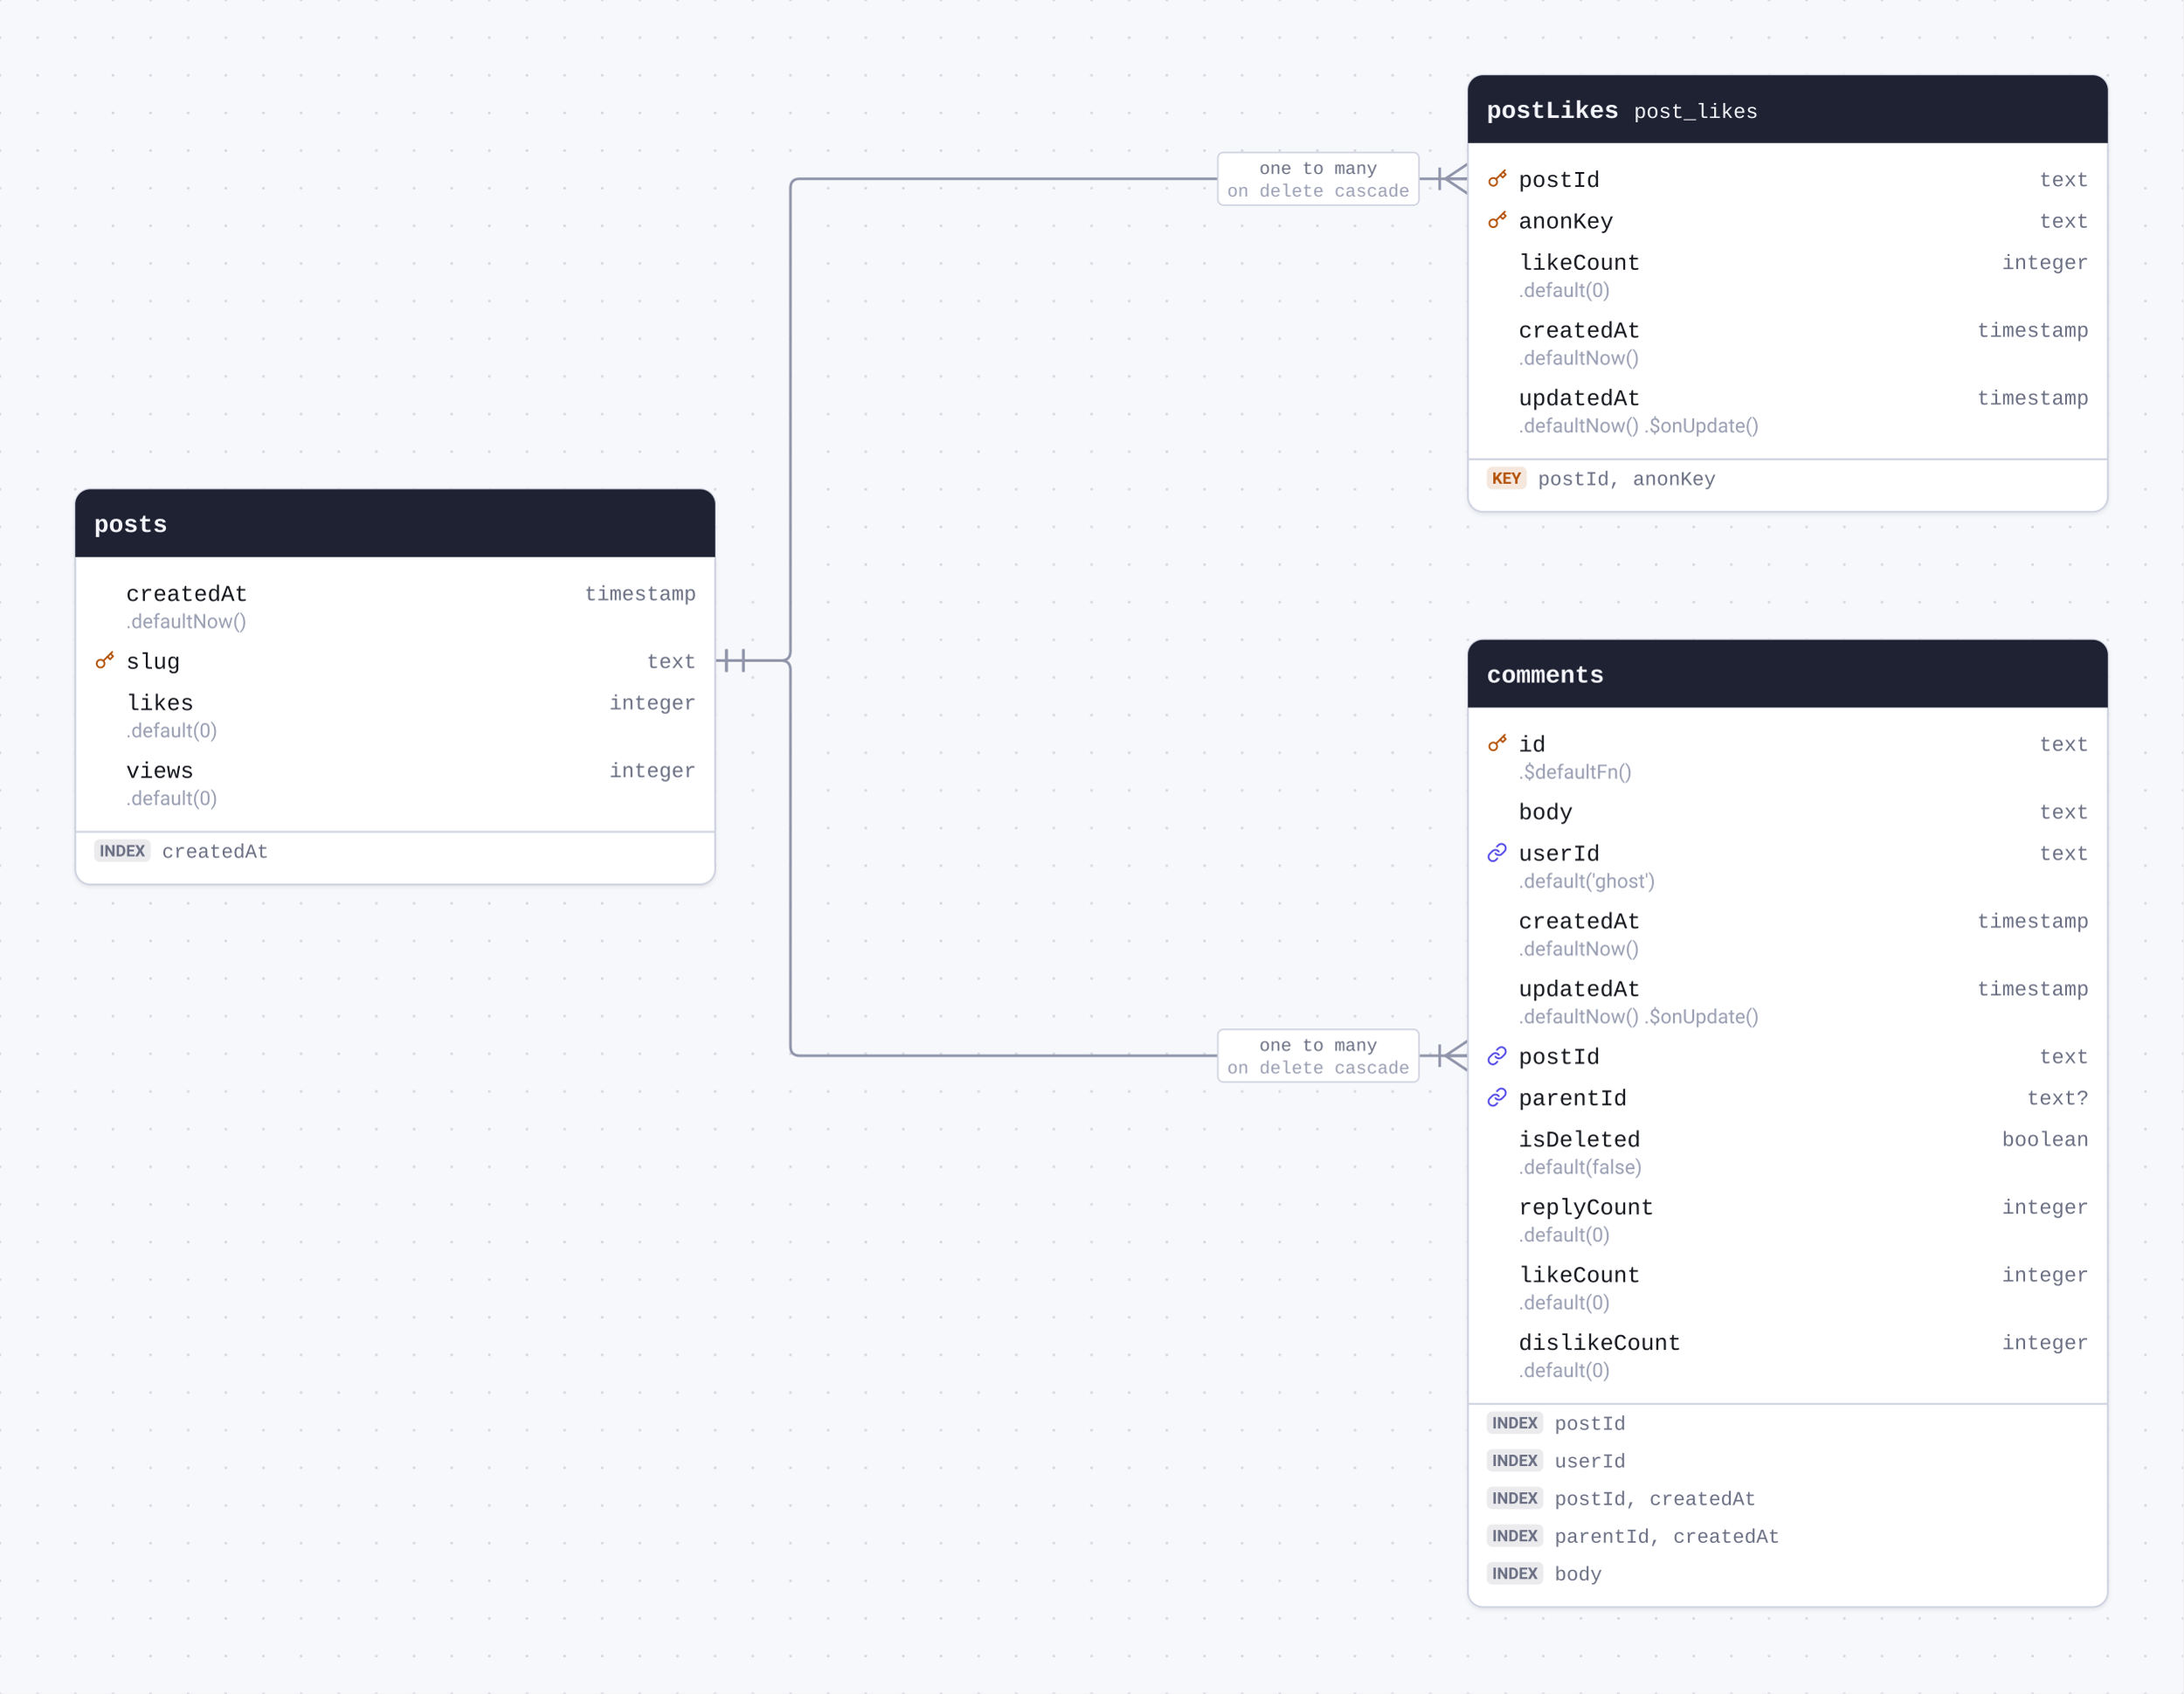
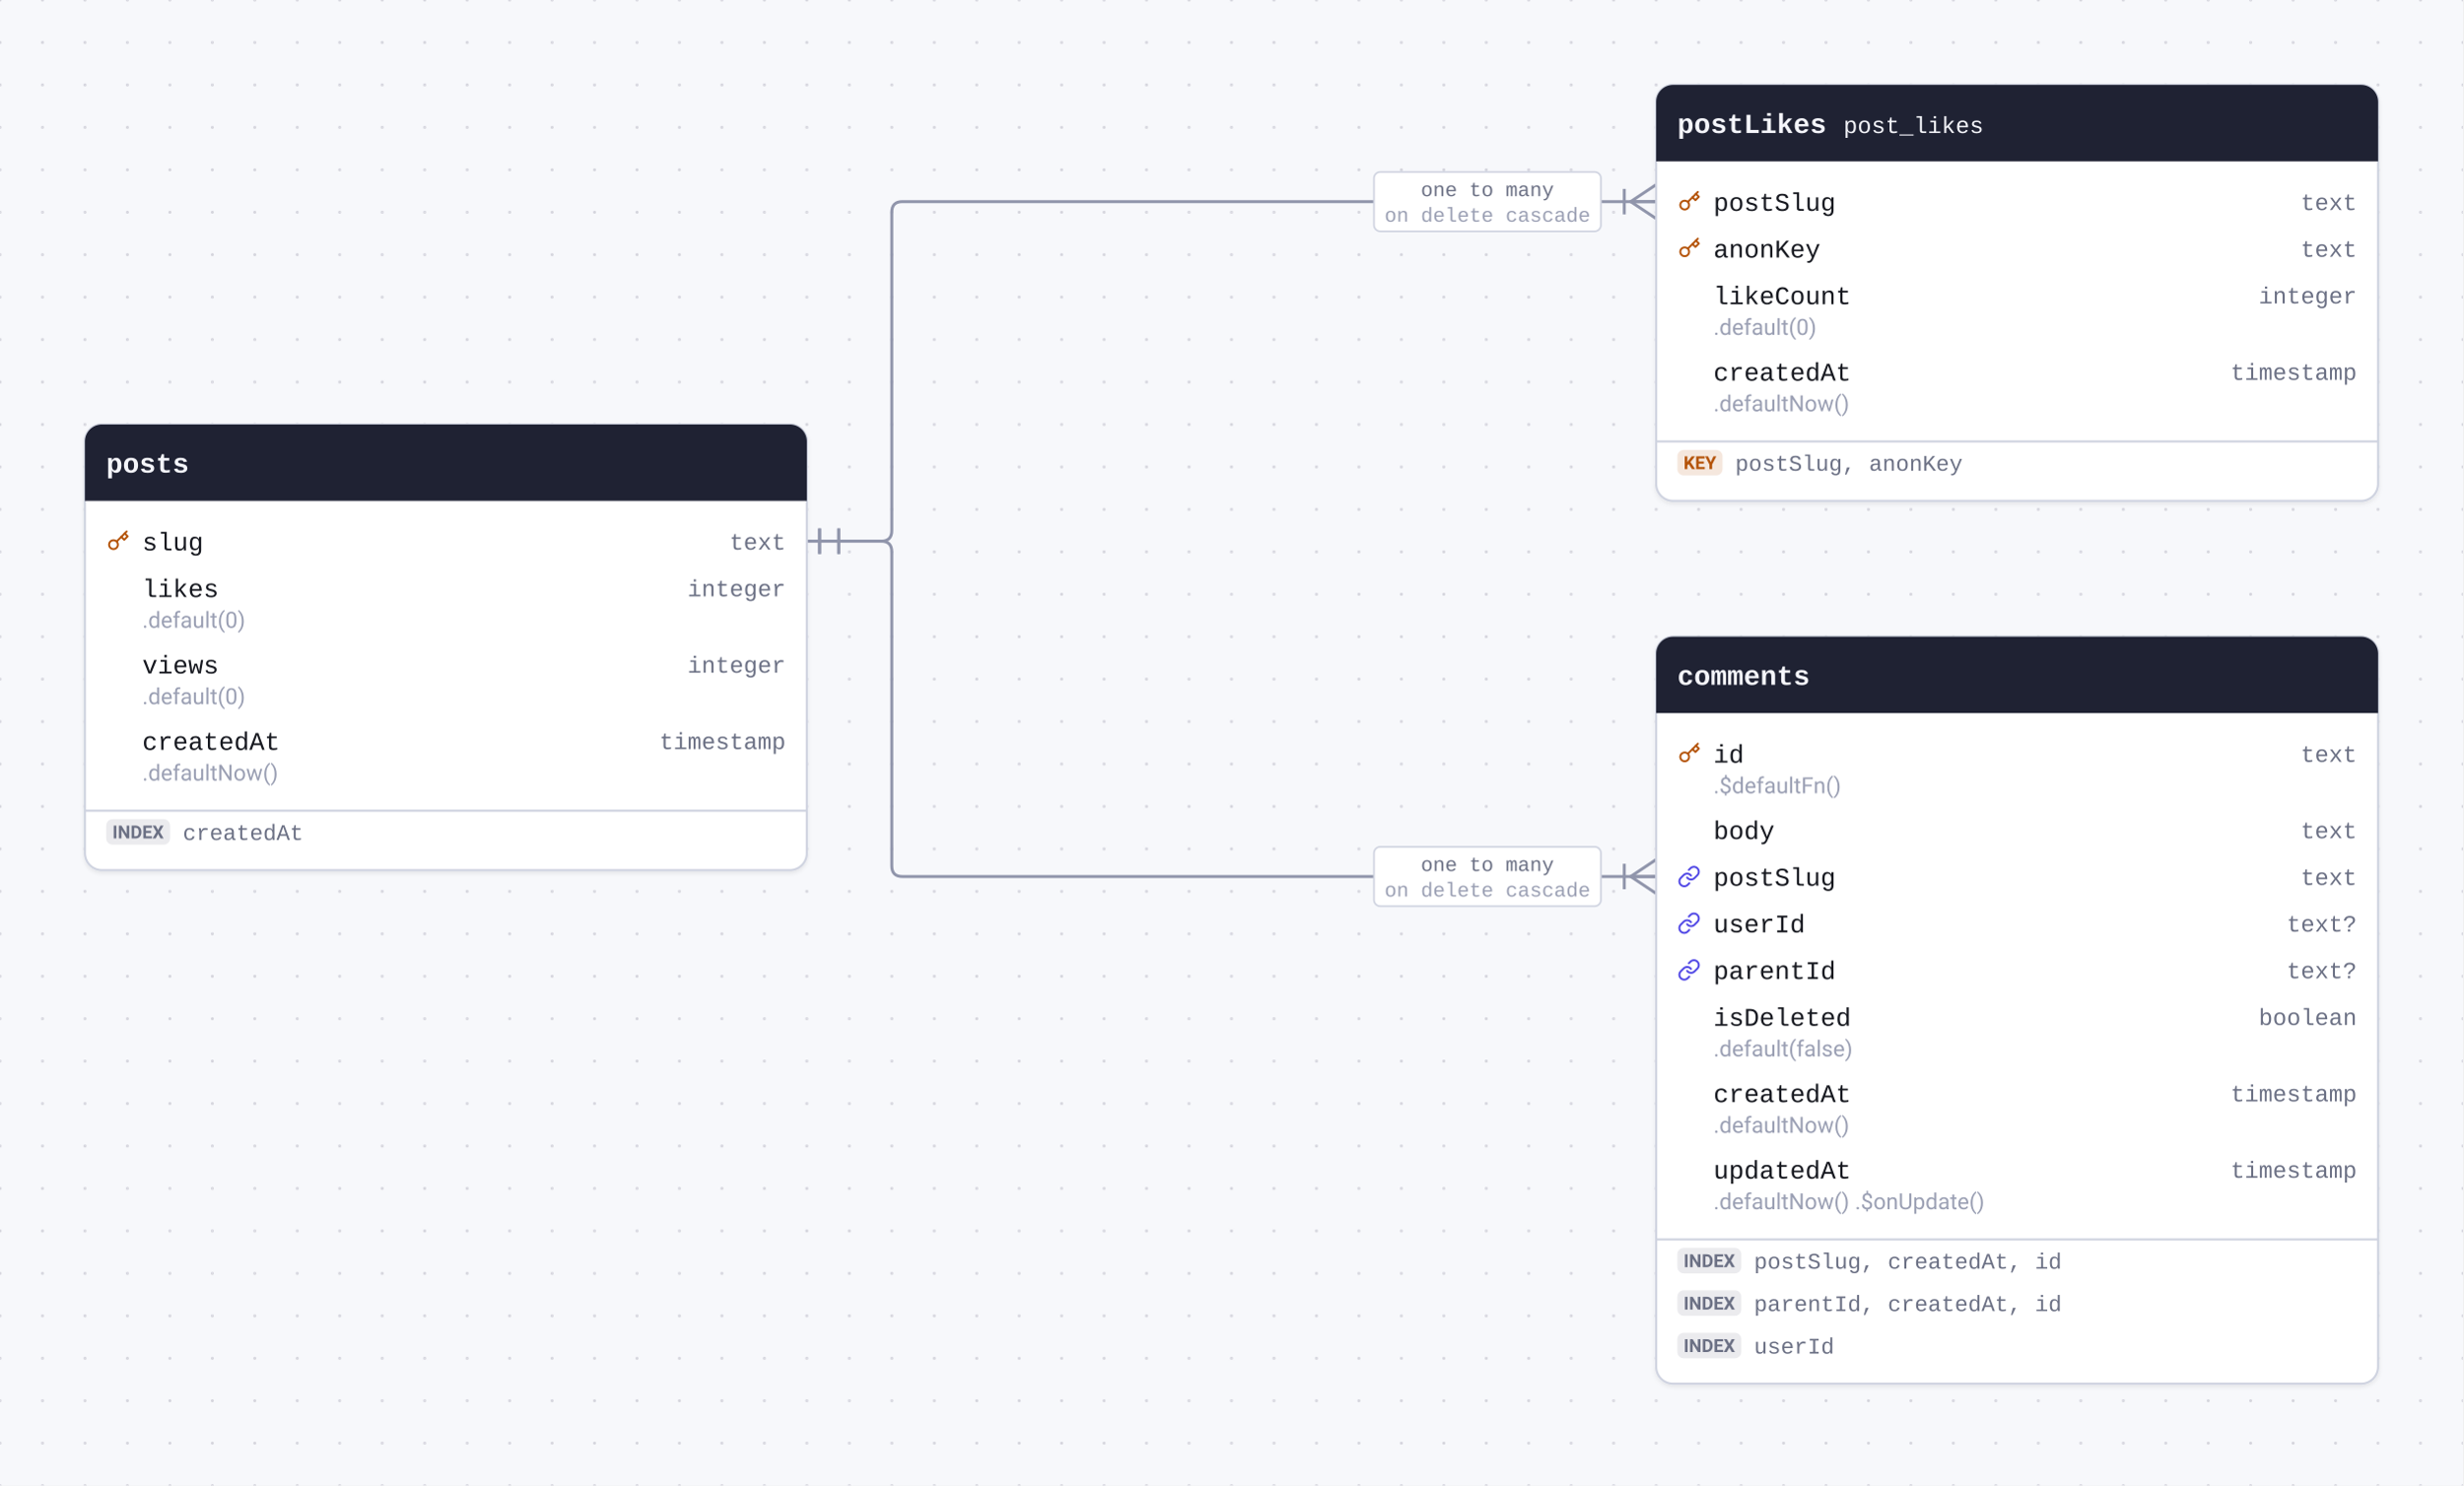
- <svg xmlns="http://www.w3.org/2000/svg" width="1160" height="900" viewBox="0 0 1160 900">
+ <svg xmlns="http://www.w3.org/2000/svg" width="1160" height="700" viewBox="0 0 1160 700">
  <defs>
    <pattern id="dots" x="-0.7" y="-0.7" width="20" height="20" patternUnits="userSpaceOnUse">
      <circle cx="0.7" cy="0.7" r="0.7" fill="#d4d4dc" />
    </pattern>
    <filter id="node-shadow" x="-5%" y="-5%" width="110%" height="115%">
      <feDropShadow dx="0" dy="1" stdDeviation="1" flood-color="#000000" flood-opacity="0.08" />
    </filter>
  </defs>
-   <rect x="0" y="0" width="1160" height="900" fill="#f7f8fb" />
-   <rect x="0" y="0" width="1160" height="900" fill="url(#dots)" />
+   <rect x="0" y="0" width="1160" height="700" fill="#f7f8fb" />
+   <rect x="0" y="0" width="1160" height="700" fill="url(#dots)" />
  <g class="relation-edge">
-     <path d="M380 351L400 351L 415,351Q 420,351 420,356L 420,556Q 420,561 425,561L760 561L780 561" fill="none" stroke="#9095ab" stroke-width="1.4" />
-     <g transform="translate(380 351) scale(-1 1)" fill="none" stroke="#9095ab" stroke-width="1.4">
+     <path d="M380 255L400 255L 415,255Q 420,255 420,260L 420,408Q 420,413 425,413L760 413L780 413" fill="none" stroke="#9095ab" stroke-width="1.4" />
+     <g transform="translate(380 255) scale(-1 1)" fill="none" stroke="#9095ab" stroke-width="1.4">
      <path d="M-6 -6 L-6 6" />
      <path d="M-15 -6 L-15 6" />
    </g>
-     <g transform="translate(780 561)" fill="none" stroke="#9095ab" stroke-width="1.4">
+     <g transform="translate(780 413)" fill="none" stroke="#9095ab" stroke-width="1.4">
      <path d="M0 -8 L-12 0 L0 8 M-12 0 L0 0" />
      <path d="M-15 -6 L-15 6" />
    </g>
  </g>
  <g class="relation-edge">
-     <path d="M380 351L400 351L 415,351Q 420,351 420,346L 420,100Q 420,95 425,95L760 95L780 95" fill="none" stroke="#9095ab" stroke-width="1.4" />
-     <g transform="translate(380 351) scale(-1 1)" fill="none" stroke="#9095ab" stroke-width="1.4">
+     <path d="M380 255L400 255L 415,255Q 420,255 420,250L 420,100Q 420,95 425,95L760 95L780 95" fill="none" stroke="#9095ab" stroke-width="1.4" />
+     <g transform="translate(380 255) scale(-1 1)" fill="none" stroke="#9095ab" stroke-width="1.4">
      <path d="M-6 -6 L-6 6" />
      <path d="M-15 -6 L-15 6" />
    </g>
    <g transform="translate(780 95)" fill="none" stroke="#9095ab" stroke-width="1.4">
      <path d="M0 -8 L-12 0 L0 8 M-12 0 L0 0" />
      <path d="M-15 -6 L-15 6" />
    </g>
  </g>
  <g class="model-node">
    <clipPath id="node-clip-0">
-       <rect x="780" y="340" width="340" height="514" rx="8" />
+       <rect x="780" y="300" width="340" height="352" rx="8" />
    </clipPath>
-     <rect x="780" y="340" width="340" height="514" rx="8" fill="#ffffff" stroke="#cfd3e0" filter="url(#node-shadow)" />
-     <rect x="780" y="340" width="340" height="36" fill="#1f2233" clip-path="url(#node-clip-0)" />
-     <text x="790" y="362.68" font-family="ui-monospace, SF Mono, Menlo, Consolas, Liberation Mono, DejaVu Sans Mono, monospace" font-size="13" font-weight="700" fill="#f4f5fa">comments</text>
-     <g transform="translate(790 389.5) scale(0.46)" fill="none" stroke="#b45309" stroke-width="2" stroke-linecap="round" stroke-linejoin="round">
+     <rect x="780" y="300" width="340" height="352" rx="8" fill="#ffffff" stroke="#cfd3e0" filter="url(#node-shadow)" />
+     <rect x="780" y="300" width="340" height="36" fill="#1f2233" clip-path="url(#node-clip-0)" />
+     <text x="790" y="322.68" font-family="ui-monospace, SF Mono, Menlo, Consolas, Liberation Mono, DejaVu Sans Mono, monospace" font-size="13" font-weight="700" fill="#f4f5fa">comments</text>
+     <g transform="translate(790 349.5) scale(0.46)" fill="none" stroke="#b45309" stroke-width="2" stroke-linecap="round" stroke-linejoin="round">
      <circle cx="7.5" cy="15.5" r="4.5" />
      <path d="m21 2-9.6 9.6" />
      <path d="m15.5 7.5 3 3L22 7l-3-3" />
    </g>
-     <text x="807" y="399.32" font-family="ui-monospace, SF Mono, Menlo, Consolas, Liberation Mono, DejaVu Sans Mono, monospace" font-size="12" fill="#16181f">id</text>
-     <text x="1110" y="398.96" font-family="ui-monospace, SF Mono, Menlo, Consolas, Liberation Mono, DejaVu Sans Mono, monospace" font-size="11" text-anchor="end" fill="#6b7084">text</text>
-     <text x="807" y="413.78" font-family="ui-sans-serif, -apple-system, Segoe UI, Roboto, Helvetica Neue, Arial, DejaVu Sans, sans-serif" font-size="10.5" fill="#9a9fb3">.$defaultFn()</text>
-     <text x="807" y="435.32" font-family="ui-monospace, SF Mono, Menlo, Consolas, Liberation Mono, DejaVu Sans Mono, monospace" font-size="12" fill="#16181f">body</text>
-     <text x="1110" y="434.96" font-family="ui-monospace, SF Mono, Menlo, Consolas, Liberation Mono, DejaVu Sans Mono, monospace" font-size="11" text-anchor="end" fill="#6b7084">text</text>
-     <g transform="translate(790 447.5) scale(0.46)" fill="none" stroke="#4f46e5" stroke-width="2" stroke-linecap="round" stroke-linejoin="round">
+     <text x="807" y="359.32" font-family="ui-monospace, SF Mono, Menlo, Consolas, Liberation Mono, DejaVu Sans Mono, monospace" font-size="12" fill="#16181f">id</text>
+     <text x="1110" y="358.96" font-family="ui-monospace, SF Mono, Menlo, Consolas, Liberation Mono, DejaVu Sans Mono, monospace" font-size="11" text-anchor="end" fill="#6b7084">text</text>
+     <text x="807" y="373.78" font-family="ui-sans-serif, -apple-system, Segoe UI, Roboto, Helvetica Neue, Arial, DejaVu Sans, sans-serif" font-size="10.5" fill="#9a9fb3">.$defaultFn()</text>
+     <text x="807" y="395.32" font-family="ui-monospace, SF Mono, Menlo, Consolas, Liberation Mono, DejaVu Sans Mono, monospace" font-size="12" fill="#16181f">body</text>
+     <text x="1110" y="394.96" font-family="ui-monospace, SF Mono, Menlo, Consolas, Liberation Mono, DejaVu Sans Mono, monospace" font-size="11" text-anchor="end" fill="#6b7084">text</text>
+     <g transform="translate(790 407.5) scale(0.46)" fill="none" stroke="#4f46e5" stroke-width="2" stroke-linecap="round" stroke-linejoin="round">
      <path d="M10 13a5 5 0 0 0 7.54.54l3-3a5 5 0 0 0-7.07-7.07l-1.72 1.71" />
      <path d="M14 11a5 5 0 0 0-7.54-.54l-3 3a5 5 0 0 0 7.07 7.07l1.71-1.71" />
    </g>
-     <text x="807" y="457.32" font-family="ui-monospace, SF Mono, Menlo, Consolas, Liberation Mono, DejaVu Sans Mono, monospace" font-size="12" fill="#16181f">userId</text>
-     <text x="1110" y="456.96" font-family="ui-monospace, SF Mono, Menlo, Consolas, Liberation Mono, DejaVu Sans Mono, monospace" font-size="11" text-anchor="end" fill="#6b7084">text</text>
-     <text x="807" y="471.78" font-family="ui-sans-serif, -apple-system, Segoe UI, Roboto, Helvetica Neue, Arial, DejaVu Sans, sans-serif" font-size="10.5" fill="#9a9fb3">.default('ghost')</text>
-     <text x="807" y="493.32" font-family="ui-monospace, SF Mono, Menlo, Consolas, Liberation Mono, DejaVu Sans Mono, monospace" font-size="12" fill="#16181f">createdAt</text>
-     <text x="1110" y="492.96" font-family="ui-monospace, SF Mono, Menlo, Consolas, Liberation Mono, DejaVu Sans Mono, monospace" font-size="11" text-anchor="end" fill="#6b7084">timestamp</text>
-     <text x="807" y="507.78" font-family="ui-sans-serif, -apple-system, Segoe UI, Roboto, Helvetica Neue, Arial, DejaVu Sans, sans-serif" font-size="10.5" fill="#9a9fb3">.defaultNow()</text>
-     <text x="807" y="529.32" font-family="ui-monospace, SF Mono, Menlo, Consolas, Liberation Mono, DejaVu Sans Mono, monospace" font-size="12" fill="#16181f">updatedAt</text>
-     <text x="1110" y="528.96" font-family="ui-monospace, SF Mono, Menlo, Consolas, Liberation Mono, DejaVu Sans Mono, monospace" font-size="11" text-anchor="end" fill="#6b7084">timestamp</text>
-     <text x="807" y="543.78" font-family="ui-sans-serif, -apple-system, Segoe UI, Roboto, Helvetica Neue, Arial, DejaVu Sans, sans-serif" font-size="10.5" fill="#9a9fb3">.defaultNow() .$onUpdate()</text>
-     <g transform="translate(790 555.5) scale(0.46)" fill="none" stroke="#4f46e5" stroke-width="2" stroke-linecap="round" stroke-linejoin="round">
+     <text x="807" y="417.32" font-family="ui-monospace, SF Mono, Menlo, Consolas, Liberation Mono, DejaVu Sans Mono, monospace" font-size="12" fill="#16181f">postSlug</text>
+     <text x="1110" y="416.96" font-family="ui-monospace, SF Mono, Menlo, Consolas, Liberation Mono, DejaVu Sans Mono, monospace" font-size="11" text-anchor="end" fill="#6b7084">text</text>
+     <g transform="translate(790 429.5) scale(0.46)" fill="none" stroke="#4f46e5" stroke-width="2" stroke-linecap="round" stroke-linejoin="round">
      <path d="M10 13a5 5 0 0 0 7.54.54l3-3a5 5 0 0 0-7.07-7.07l-1.72 1.71" />
      <path d="M14 11a5 5 0 0 0-7.54-.54l-3 3a5 5 0 0 0 7.07 7.07l1.71-1.71" />
    </g>
-     <text x="807" y="565.32" font-family="ui-monospace, SF Mono, Menlo, Consolas, Liberation Mono, DejaVu Sans Mono, monospace" font-size="12" fill="#16181f">postId</text>
-     <text x="1110" y="564.96" font-family="ui-monospace, SF Mono, Menlo, Consolas, Liberation Mono, DejaVu Sans Mono, monospace" font-size="11" text-anchor="end" fill="#6b7084">text</text>
-     <g transform="translate(790 577.5) scale(0.46)" fill="none" stroke="#4f46e5" stroke-width="2" stroke-linecap="round" stroke-linejoin="round">
+     <text x="807" y="439.32" font-family="ui-monospace, SF Mono, Menlo, Consolas, Liberation Mono, DejaVu Sans Mono, monospace" font-size="12" fill="#16181f">userId</text>
+     <text x="1110" y="438.96" font-family="ui-monospace, SF Mono, Menlo, Consolas, Liberation Mono, DejaVu Sans Mono, monospace" font-size="11" text-anchor="end" fill="#6b7084">text?</text>
+     <g transform="translate(790 451.5) scale(0.46)" fill="none" stroke="#4f46e5" stroke-width="2" stroke-linecap="round" stroke-linejoin="round">
      <path d="M10 13a5 5 0 0 0 7.54.54l3-3a5 5 0 0 0-7.07-7.07l-1.72 1.71" />
      <path d="M14 11a5 5 0 0 0-7.54-.54l-3 3a5 5 0 0 0 7.07 7.07l1.71-1.71" />
    </g>
-     <text x="807" y="587.32" font-family="ui-monospace, SF Mono, Menlo, Consolas, Liberation Mono, DejaVu Sans Mono, monospace" font-size="12" fill="#16181f">parentId</text>
-     <text x="1110" y="586.96" font-family="ui-monospace, SF Mono, Menlo, Consolas, Liberation Mono, DejaVu Sans Mono, monospace" font-size="11" text-anchor="end" fill="#6b7084">text?</text>
-     <text x="807" y="609.32" font-family="ui-monospace, SF Mono, Menlo, Consolas, Liberation Mono, DejaVu Sans Mono, monospace" font-size="12" fill="#16181f">isDeleted</text>
-     <text x="1110" y="608.96" font-family="ui-monospace, SF Mono, Menlo, Consolas, Liberation Mono, DejaVu Sans Mono, monospace" font-size="11" text-anchor="end" fill="#6b7084">boolean</text>
-     <text x="807" y="623.78" font-family="ui-sans-serif, -apple-system, Segoe UI, Roboto, Helvetica Neue, Arial, DejaVu Sans, sans-serif" font-size="10.5" fill="#9a9fb3">.default(false)</text>
-     <text x="807" y="645.32" font-family="ui-monospace, SF Mono, Menlo, Consolas, Liberation Mono, DejaVu Sans Mono, monospace" font-size="12" fill="#16181f">replyCount</text>
-     <text x="1110" y="644.96" font-family="ui-monospace, SF Mono, Menlo, Consolas, Liberation Mono, DejaVu Sans Mono, monospace" font-size="11" text-anchor="end" fill="#6b7084">integer</text>
-     <text x="807" y="659.78" font-family="ui-sans-serif, -apple-system, Segoe UI, Roboto, Helvetica Neue, Arial, DejaVu Sans, sans-serif" font-size="10.5" fill="#9a9fb3">.default(0)</text>
-     <text x="807" y="681.32" font-family="ui-monospace, SF Mono, Menlo, Consolas, Liberation Mono, DejaVu Sans Mono, monospace" font-size="12" fill="#16181f">likeCount</text>
-     <text x="1110" y="680.96" font-family="ui-monospace, SF Mono, Menlo, Consolas, Liberation Mono, DejaVu Sans Mono, monospace" font-size="11" text-anchor="end" fill="#6b7084">integer</text>
-     <text x="807" y="695.78" font-family="ui-sans-serif, -apple-system, Segoe UI, Roboto, Helvetica Neue, Arial, DejaVu Sans, sans-serif" font-size="10.5" fill="#9a9fb3">.default(0)</text>
-     <text x="807" y="717.32" font-family="ui-monospace, SF Mono, Menlo, Consolas, Liberation Mono, DejaVu Sans Mono, monospace" font-size="12" fill="#16181f">dislikeCount</text>
-     <text x="1110" y="716.96" font-family="ui-monospace, SF Mono, Menlo, Consolas, Liberation Mono, DejaVu Sans Mono, monospace" font-size="11" text-anchor="end" fill="#6b7084">integer</text>
-     <text x="807" y="731.78" font-family="ui-sans-serif, -apple-system, Segoe UI, Roboto, Helvetica Neue, Arial, DejaVu Sans, sans-serif" font-size="10.5" fill="#9a9fb3">.default(0)</text>
-     <path d="M780 746H1120" stroke="#cfd3e0" stroke-width="1" />
-     <rect x="790" y="750" width="30.1" height="12" rx="3" fill="#6b7084" fill-opacity="0.14" />
-     <text x="805.05" y="759.06" font-family="ui-sans-serif, -apple-system, Segoe UI, Roboto, Helvetica Neue, Arial, DejaVu Sans, sans-serif" font-size="8.5" font-weight="600" text-anchor="middle" fill="#6b7084">INDEX</text>
-     <text x="826.1" y="759.78" font-family="ui-monospace, SF Mono, Menlo, Consolas, Liberation Mono, DejaVu Sans Mono, monospace" font-size="10.5" fill="#6b7084">postId</text>
-     <rect x="790" y="770" width="30.1" height="12" rx="3" fill="#6b7084" fill-opacity="0.14" />
-     <text x="805.05" y="779.06" font-family="ui-sans-serif, -apple-system, Segoe UI, Roboto, Helvetica Neue, Arial, DejaVu Sans, sans-serif" font-size="8.5" font-weight="600" text-anchor="middle" fill="#6b7084">INDEX</text>
-     <text x="826.1" y="779.78" font-family="ui-monospace, SF Mono, Menlo, Consolas, Liberation Mono, DejaVu Sans Mono, monospace" font-size="10.5" fill="#6b7084">userId</text>
-     <rect x="790" y="790" width="30.1" height="12" rx="3" fill="#6b7084" fill-opacity="0.14" />
-     <text x="805.05" y="799.06" font-family="ui-sans-serif, -apple-system, Segoe UI, Roboto, Helvetica Neue, Arial, DejaVu Sans, sans-serif" font-size="8.5" font-weight="600" text-anchor="middle" fill="#6b7084">INDEX</text>
-     <text x="826.1" y="799.78" font-family="ui-monospace, SF Mono, Menlo, Consolas, Liberation Mono, DejaVu Sans Mono, monospace" font-size="10.5" fill="#6b7084">postId, createdAt</text>
-     <rect x="790" y="810" width="30.1" height="12" rx="3" fill="#6b7084" fill-opacity="0.14" />
-     <text x="805.05" y="819.06" font-family="ui-sans-serif, -apple-system, Segoe UI, Roboto, Helvetica Neue, Arial, DejaVu Sans, sans-serif" font-size="8.5" font-weight="600" text-anchor="middle" fill="#6b7084">INDEX</text>
-     <text x="826.1" y="819.78" font-family="ui-monospace, SF Mono, Menlo, Consolas, Liberation Mono, DejaVu Sans Mono, monospace" font-size="10.5" fill="#6b7084">parentId, createdAt</text>
-     <rect x="790" y="830" width="30.1" height="12" rx="3" fill="#6b7084" fill-opacity="0.14" />
-     <text x="805.05" y="839.06" font-family="ui-sans-serif, -apple-system, Segoe UI, Roboto, Helvetica Neue, Arial, DejaVu Sans, sans-serif" font-size="8.5" font-weight="600" text-anchor="middle" fill="#6b7084">INDEX</text>
-     <text x="826.1" y="839.78" font-family="ui-monospace, SF Mono, Menlo, Consolas, Liberation Mono, DejaVu Sans Mono, monospace" font-size="10.5" fill="#6b7084">body</text>
+     <text x="807" y="461.32" font-family="ui-monospace, SF Mono, Menlo, Consolas, Liberation Mono, DejaVu Sans Mono, monospace" font-size="12" fill="#16181f">parentId</text>
+     <text x="1110" y="460.96" font-family="ui-monospace, SF Mono, Menlo, Consolas, Liberation Mono, DejaVu Sans Mono, monospace" font-size="11" text-anchor="end" fill="#6b7084">text?</text>
+     <text x="807" y="483.32" font-family="ui-monospace, SF Mono, Menlo, Consolas, Liberation Mono, DejaVu Sans Mono, monospace" font-size="12" fill="#16181f">isDeleted</text>
+     <text x="1110" y="482.96" font-family="ui-monospace, SF Mono, Menlo, Consolas, Liberation Mono, DejaVu Sans Mono, monospace" font-size="11" text-anchor="end" fill="#6b7084">boolean</text>
+     <text x="807" y="497.78" font-family="ui-sans-serif, -apple-system, Segoe UI, Roboto, Helvetica Neue, Arial, DejaVu Sans, sans-serif" font-size="10.5" fill="#9a9fb3">.default(false)</text>
+     <text x="807" y="519.32" font-family="ui-monospace, SF Mono, Menlo, Consolas, Liberation Mono, DejaVu Sans Mono, monospace" font-size="12" fill="#16181f">createdAt</text>
+     <text x="1110" y="518.96" font-family="ui-monospace, SF Mono, Menlo, Consolas, Liberation Mono, DejaVu Sans Mono, monospace" font-size="11" text-anchor="end" fill="#6b7084">timestamp</text>
+     <text x="807" y="533.78" font-family="ui-sans-serif, -apple-system, Segoe UI, Roboto, Helvetica Neue, Arial, DejaVu Sans, sans-serif" font-size="10.5" fill="#9a9fb3">.defaultNow()</text>
+     <text x="807" y="555.32" font-family="ui-monospace, SF Mono, Menlo, Consolas, Liberation Mono, DejaVu Sans Mono, monospace" font-size="12" fill="#16181f">updatedAt</text>
+     <text x="1110" y="554.96" font-family="ui-monospace, SF Mono, Menlo, Consolas, Liberation Mono, DejaVu Sans Mono, monospace" font-size="11" text-anchor="end" fill="#6b7084">timestamp</text>
+     <text x="807" y="569.78" font-family="ui-sans-serif, -apple-system, Segoe UI, Roboto, Helvetica Neue, Arial, DejaVu Sans, sans-serif" font-size="10.5" fill="#9a9fb3">.defaultNow() .$onUpdate()</text>
+     <path d="M780 584H1120" stroke="#cfd3e0" stroke-width="1" />
+     <rect x="790" y="588" width="30.1" height="12" rx="3" fill="#6b7084" fill-opacity="0.14" />
+     <text x="805.05" y="597.06" font-family="ui-sans-serif, -apple-system, Segoe UI, Roboto, Helvetica Neue, Arial, DejaVu Sans, sans-serif" font-size="8.5" font-weight="600" text-anchor="middle" fill="#6b7084">INDEX</text>
+     <text x="826.1" y="597.78" font-family="ui-monospace, SF Mono, Menlo, Consolas, Liberation Mono, DejaVu Sans Mono, monospace" font-size="10.5" fill="#6b7084">postSlug, createdAt, id</text>
+     <rect x="790" y="608" width="30.1" height="12" rx="3" fill="#6b7084" fill-opacity="0.14" />
+     <text x="805.05" y="617.06" font-family="ui-sans-serif, -apple-system, Segoe UI, Roboto, Helvetica Neue, Arial, DejaVu Sans, sans-serif" font-size="8.5" font-weight="600" text-anchor="middle" fill="#6b7084">INDEX</text>
+     <text x="826.1" y="617.78" font-family="ui-monospace, SF Mono, Menlo, Consolas, Liberation Mono, DejaVu Sans Mono, monospace" font-size="10.5" fill="#6b7084">parentId, createdAt, id</text>
+     <rect x="790" y="628" width="30.1" height="12" rx="3" fill="#6b7084" fill-opacity="0.14" />
+     <text x="805.05" y="637.06" font-family="ui-sans-serif, -apple-system, Segoe UI, Roboto, Helvetica Neue, Arial, DejaVu Sans, sans-serif" font-size="8.5" font-weight="600" text-anchor="middle" fill="#6b7084">INDEX</text>
+     <text x="826.1" y="637.78" font-family="ui-monospace, SF Mono, Menlo, Consolas, Liberation Mono, DejaVu Sans Mono, monospace" font-size="10.5" fill="#6b7084">userId</text>
  </g>
  <g class="model-node">
    <clipPath id="node-clip-1">
-       <rect x="40" y="260" width="340" height="210" rx="8" />
+       <rect x="40" y="200" width="340" height="210" rx="8" />
    </clipPath>
-     <rect x="40" y="260" width="340" height="210" rx="8" fill="#ffffff" stroke="#cfd3e0" filter="url(#node-shadow)" />
-     <rect x="40" y="260" width="340" height="36" fill="#1f2233" clip-path="url(#node-clip-1)" />
-     <text x="50" y="282.68" font-family="ui-monospace, SF Mono, Menlo, Consolas, Liberation Mono, DejaVu Sans Mono, monospace" font-size="13" font-weight="700" fill="#f4f5fa">posts</text>
-     <text x="67" y="319.32" font-family="ui-monospace, SF Mono, Menlo, Consolas, Liberation Mono, DejaVu Sans Mono, monospace" font-size="12" fill="#16181f">createdAt</text>
-     <text x="370" y="318.96" font-family="ui-monospace, SF Mono, Menlo, Consolas, Liberation Mono, DejaVu Sans Mono, monospace" font-size="11" text-anchor="end" fill="#6b7084">timestamp</text>
-     <text x="67" y="333.78" font-family="ui-sans-serif, -apple-system, Segoe UI, Roboto, Helvetica Neue, Arial, DejaVu Sans, sans-serif" font-size="10.5" fill="#9a9fb3">.defaultNow()</text>
-     <g transform="translate(50 345.5) scale(0.46)" fill="none" stroke="#b45309" stroke-width="2" stroke-linecap="round" stroke-linejoin="round">
+     <rect x="40" y="200" width="340" height="210" rx="8" fill="#ffffff" stroke="#cfd3e0" filter="url(#node-shadow)" />
+     <rect x="40" y="200" width="340" height="36" fill="#1f2233" clip-path="url(#node-clip-1)" />
+     <text x="50" y="222.68" font-family="ui-monospace, SF Mono, Menlo, Consolas, Liberation Mono, DejaVu Sans Mono, monospace" font-size="13" font-weight="700" fill="#f4f5fa">posts</text>
+     <g transform="translate(50 249.5) scale(0.46)" fill="none" stroke="#b45309" stroke-width="2" stroke-linecap="round" stroke-linejoin="round">
      <circle cx="7.5" cy="15.5" r="4.5" />
      <path d="m21 2-9.6 9.6" />
      <path d="m15.5 7.5 3 3L22 7l-3-3" />
    </g>
-     <text x="67" y="355.32" font-family="ui-monospace, SF Mono, Menlo, Consolas, Liberation Mono, DejaVu Sans Mono, monospace" font-size="12" fill="#16181f">slug</text>
-     <text x="370" y="354.96" font-family="ui-monospace, SF Mono, Menlo, Consolas, Liberation Mono, DejaVu Sans Mono, monospace" font-size="11" text-anchor="end" fill="#6b7084">text</text>
-     <text x="67" y="377.32" font-family="ui-monospace, SF Mono, Menlo, Consolas, Liberation Mono, DejaVu Sans Mono, monospace" font-size="12" fill="#16181f">likes</text>
-     <text x="370" y="376.96" font-family="ui-monospace, SF Mono, Menlo, Consolas, Liberation Mono, DejaVu Sans Mono, monospace" font-size="11" text-anchor="end" fill="#6b7084">integer</text>
-     <text x="67" y="391.78" font-family="ui-sans-serif, -apple-system, Segoe UI, Roboto, Helvetica Neue, Arial, DejaVu Sans, sans-serif" font-size="10.5" fill="#9a9fb3">.default(0)</text>
-     <text x="67" y="413.32" font-family="ui-monospace, SF Mono, Menlo, Consolas, Liberation Mono, DejaVu Sans Mono, monospace" font-size="12" fill="#16181f">views</text>
-     <text x="370" y="412.96" font-family="ui-monospace, SF Mono, Menlo, Consolas, Liberation Mono, DejaVu Sans Mono, monospace" font-size="11" text-anchor="end" fill="#6b7084">integer</text>
-     <text x="67" y="427.78" font-family="ui-sans-serif, -apple-system, Segoe UI, Roboto, Helvetica Neue, Arial, DejaVu Sans, sans-serif" font-size="10.5" fill="#9a9fb3">.default(0)</text>
-     <path d="M40 442H380" stroke="#cfd3e0" stroke-width="1" />
-     <rect x="50" y="446" width="30.1" height="12" rx="3" fill="#6b7084" fill-opacity="0.14" />
-     <text x="65.05" y="455.06" font-family="ui-sans-serif, -apple-system, Segoe UI, Roboto, Helvetica Neue, Arial, DejaVu Sans, sans-serif" font-size="8.5" font-weight="600" text-anchor="middle" fill="#6b7084">INDEX</text>
-     <text x="86.1" y="455.78" font-family="ui-monospace, SF Mono, Menlo, Consolas, Liberation Mono, DejaVu Sans Mono, monospace" font-size="10.5" fill="#6b7084">createdAt</text>
+     <text x="67" y="259.32" font-family="ui-monospace, SF Mono, Menlo, Consolas, Liberation Mono, DejaVu Sans Mono, monospace" font-size="12" fill="#16181f">slug</text>
+     <text x="370" y="258.96" font-family="ui-monospace, SF Mono, Menlo, Consolas, Liberation Mono, DejaVu Sans Mono, monospace" font-size="11" text-anchor="end" fill="#6b7084">text</text>
+     <text x="67" y="281.32" font-family="ui-monospace, SF Mono, Menlo, Consolas, Liberation Mono, DejaVu Sans Mono, monospace" font-size="12" fill="#16181f">likes</text>
+     <text x="370" y="280.96" font-family="ui-monospace, SF Mono, Menlo, Consolas, Liberation Mono, DejaVu Sans Mono, monospace" font-size="11" text-anchor="end" fill="#6b7084">integer</text>
+     <text x="67" y="295.78" font-family="ui-sans-serif, -apple-system, Segoe UI, Roboto, Helvetica Neue, Arial, DejaVu Sans, sans-serif" font-size="10.5" fill="#9a9fb3">.default(0)</text>
+     <text x="67" y="317.32" font-family="ui-monospace, SF Mono, Menlo, Consolas, Liberation Mono, DejaVu Sans Mono, monospace" font-size="12" fill="#16181f">views</text>
+     <text x="370" y="316.96" font-family="ui-monospace, SF Mono, Menlo, Consolas, Liberation Mono, DejaVu Sans Mono, monospace" font-size="11" text-anchor="end" fill="#6b7084">integer</text>
+     <text x="67" y="331.78" font-family="ui-sans-serif, -apple-system, Segoe UI, Roboto, Helvetica Neue, Arial, DejaVu Sans, sans-serif" font-size="10.5" fill="#9a9fb3">.default(0)</text>
+     <text x="67" y="353.32" font-family="ui-monospace, SF Mono, Menlo, Consolas, Liberation Mono, DejaVu Sans Mono, monospace" font-size="12" fill="#16181f">createdAt</text>
+     <text x="370" y="352.96" font-family="ui-monospace, SF Mono, Menlo, Consolas, Liberation Mono, DejaVu Sans Mono, monospace" font-size="11" text-anchor="end" fill="#6b7084">timestamp</text>
+     <text x="67" y="367.78" font-family="ui-sans-serif, -apple-system, Segoe UI, Roboto, Helvetica Neue, Arial, DejaVu Sans, sans-serif" font-size="10.5" fill="#9a9fb3">.defaultNow()</text>
+     <path d="M40 382H380" stroke="#cfd3e0" stroke-width="1" />
+     <rect x="50" y="386" width="30.1" height="12" rx="3" fill="#6b7084" fill-opacity="0.14" />
+     <text x="65.05" y="395.06" font-family="ui-sans-serif, -apple-system, Segoe UI, Roboto, Helvetica Neue, Arial, DejaVu Sans, sans-serif" font-size="8.5" font-weight="600" text-anchor="middle" fill="#6b7084">INDEX</text>
+     <text x="86.1" y="395.78" font-family="ui-monospace, SF Mono, Menlo, Consolas, Liberation Mono, DejaVu Sans Mono, monospace" font-size="10.5" fill="#6b7084">createdAt</text>
  </g>
  <g class="model-node">
    <clipPath id="node-clip-2">
-       <rect x="780" y="40" width="340" height="232" rx="8" />
+       <rect x="780" y="40" width="340" height="196" rx="8" />
    </clipPath>
-     <rect x="780" y="40" width="340" height="232" rx="8" fill="#ffffff" stroke="#cfd3e0" filter="url(#node-shadow)" />
+     <rect x="780" y="40" width="340" height="196" rx="8" fill="#ffffff" stroke="#cfd3e0" filter="url(#node-shadow)" />
    <rect x="780" y="40" width="340" height="36" fill="#1f2233" clip-path="url(#node-clip-2)" />
    <text x="790" y="62.68" font-family="ui-monospace, SF Mono, Menlo, Consolas, Liberation Mono, DejaVu Sans Mono, monospace" font-size="13" font-weight="700" fill="#f4f5fa">postLikes<tspan dx="8" font-size="11" font-weight="400" opacity="0.6">post_likes</tspan>
    </text>
    <g transform="translate(790 89.5) scale(0.46)" fill="none" stroke="#b45309" stroke-width="2" stroke-linecap="round" stroke-linejoin="round">
      <circle cx="7.5" cy="15.5" r="4.5" />
      <path d="m21 2-9.6 9.6" />
      <path d="m15.5 7.5 3 3L22 7l-3-3" />
    </g>
-     <text x="807" y="99.32" font-family="ui-monospace, SF Mono, Menlo, Consolas, Liberation Mono, DejaVu Sans Mono, monospace" font-size="12" fill="#16181f">postId</text>
+     <text x="807" y="99.32" font-family="ui-monospace, SF Mono, Menlo, Consolas, Liberation Mono, DejaVu Sans Mono, monospace" font-size="12" fill="#16181f">postSlug</text>
    <text x="1110" y="98.96" font-family="ui-monospace, SF Mono, Menlo, Consolas, Liberation Mono, DejaVu Sans Mono, monospace" font-size="11" text-anchor="end" fill="#6b7084">text</text>
    <g transform="translate(790 111.5) scale(0.46)" fill="none" stroke="#b45309" stroke-width="2" stroke-linecap="round" stroke-linejoin="round">
      <circle cx="7.5" cy="15.5" r="4.5" />
      <path d="m21 2-9.6 9.6" />
      <path d="m15.5 7.5 3 3L22 7l-3-3" />
    </g>
    <text x="807" y="121.32" font-family="ui-monospace, SF Mono, Menlo, Consolas, Liberation Mono, DejaVu Sans Mono, monospace" font-size="12" fill="#16181f">anonKey</text>
    <text x="1110" y="120.96" font-family="ui-monospace, SF Mono, Menlo, Consolas, Liberation Mono, DejaVu Sans Mono, monospace" font-size="11" text-anchor="end" fill="#6b7084">text</text>
    <text x="807" y="143.32" font-family="ui-monospace, SF Mono, Menlo, Consolas, Liberation Mono, DejaVu Sans Mono, monospace" font-size="12" fill="#16181f">likeCount</text>
    <text x="1110" y="142.96" font-family="ui-monospace, SF Mono, Menlo, Consolas, Liberation Mono, DejaVu Sans Mono, monospace" font-size="11" text-anchor="end" fill="#6b7084">integer</text>
    <text x="807" y="157.78" font-family="ui-sans-serif, -apple-system, Segoe UI, Roboto, Helvetica Neue, Arial, DejaVu Sans, sans-serif" font-size="10.5" fill="#9a9fb3">.default(0)</text>
    <text x="807" y="179.32" font-family="ui-monospace, SF Mono, Menlo, Consolas, Liberation Mono, DejaVu Sans Mono, monospace" font-size="12" fill="#16181f">createdAt</text>
    <text x="1110" y="178.96" font-family="ui-monospace, SF Mono, Menlo, Consolas, Liberation Mono, DejaVu Sans Mono, monospace" font-size="11" text-anchor="end" fill="#6b7084">timestamp</text>
    <text x="807" y="193.78" font-family="ui-sans-serif, -apple-system, Segoe UI, Roboto, Helvetica Neue, Arial, DejaVu Sans, sans-serif" font-size="10.5" fill="#9a9fb3">.defaultNow()</text>
-     <text x="807" y="215.32" font-family="ui-monospace, SF Mono, Menlo, Consolas, Liberation Mono, DejaVu Sans Mono, monospace" font-size="12" fill="#16181f">updatedAt</text>
-     <text x="1110" y="214.96" font-family="ui-monospace, SF Mono, Menlo, Consolas, Liberation Mono, DejaVu Sans Mono, monospace" font-size="11" text-anchor="end" fill="#6b7084">timestamp</text>
-     <text x="807" y="229.78" font-family="ui-sans-serif, -apple-system, Segoe UI, Roboto, Helvetica Neue, Arial, DejaVu Sans, sans-serif" font-size="10.5" fill="#9a9fb3">.defaultNow() .$onUpdate()</text>
-     <path d="M780 244H1120" stroke="#cfd3e0" stroke-width="1" />
-     <rect x="790" y="248" width="21.26" height="12" rx="3" fill="#b45309" fill-opacity="0.14" />
-     <text x="800.63" y="257.06" font-family="ui-sans-serif, -apple-system, Segoe UI, Roboto, Helvetica Neue, Arial, DejaVu Sans, sans-serif" font-size="8.5" font-weight="600" text-anchor="middle" fill="#b45309">KEY</text>
-     <text x="817.26" y="257.78" font-family="ui-monospace, SF Mono, Menlo, Consolas, Liberation Mono, DejaVu Sans Mono, monospace" font-size="10.5" fill="#6b7084">postId, anonKey</text>
+     <path d="M780 208H1120" stroke="#cfd3e0" stroke-width="1" />
+     <rect x="790" y="212" width="21.26" height="12" rx="3" fill="#b45309" fill-opacity="0.14" />
+     <text x="800.63" y="221.06" font-family="ui-sans-serif, -apple-system, Segoe UI, Roboto, Helvetica Neue, Arial, DejaVu Sans, sans-serif" font-size="8.5" font-weight="600" text-anchor="middle" fill="#b45309">KEY</text>
+     <text x="817.26" y="221.78" font-family="ui-monospace, SF Mono, Menlo, Consolas, Liberation Mono, DejaVu Sans Mono, monospace" font-size="10.5" fill="#6b7084">postSlug, anonKey</text>
  </g>
  <g class="relation-label">
-     <rect x="647.1" y="547" width="106.9" height="28" rx="3" fill="#ffffff" stroke="#cfd3e0" stroke-width="0.8" />
-     <text x="700.55" y="558.42" font-family="ui-monospace, SF Mono, Menlo, Consolas, Liberation Mono, DejaVu Sans Mono, monospace" font-size="9.5" text-anchor="middle" fill="#6b7084">one to many</text>
-     <text x="700.55" y="570.42" font-family="ui-monospace, SF Mono, Menlo, Consolas, Liberation Mono, DejaVu Sans Mono, monospace" font-size="9.5" text-anchor="middle" fill="#9a9fb3">on delete cascade</text>
+     <rect x="647.1" y="399" width="106.9" height="28" rx="3" fill="#ffffff" stroke="#cfd3e0" stroke-width="0.8" />
+     <text x="700.55" y="410.42" font-family="ui-monospace, SF Mono, Menlo, Consolas, Liberation Mono, DejaVu Sans Mono, monospace" font-size="9.5" text-anchor="middle" fill="#6b7084">one to many</text>
+     <text x="700.55" y="422.42" font-family="ui-monospace, SF Mono, Menlo, Consolas, Liberation Mono, DejaVu Sans Mono, monospace" font-size="9.5" text-anchor="middle" fill="#9a9fb3">on delete cascade</text>
  </g>
  <g class="relation-label">
    <rect x="647.1" y="81" width="106.9" height="28" rx="3" fill="#ffffff" stroke="#cfd3e0" stroke-width="0.8" />
    <text x="700.55" y="92.42" font-family="ui-monospace, SF Mono, Menlo, Consolas, Liberation Mono, DejaVu Sans Mono, monospace" font-size="9.5" text-anchor="middle" fill="#6b7084">one to many</text>
    <text x="700.55" y="104.42" font-family="ui-monospace, SF Mono, Menlo, Consolas, Liberation Mono, DejaVu Sans Mono, monospace" font-size="9.5" text-anchor="middle" fill="#9a9fb3">on delete cascade</text>
  </g>
</svg>
